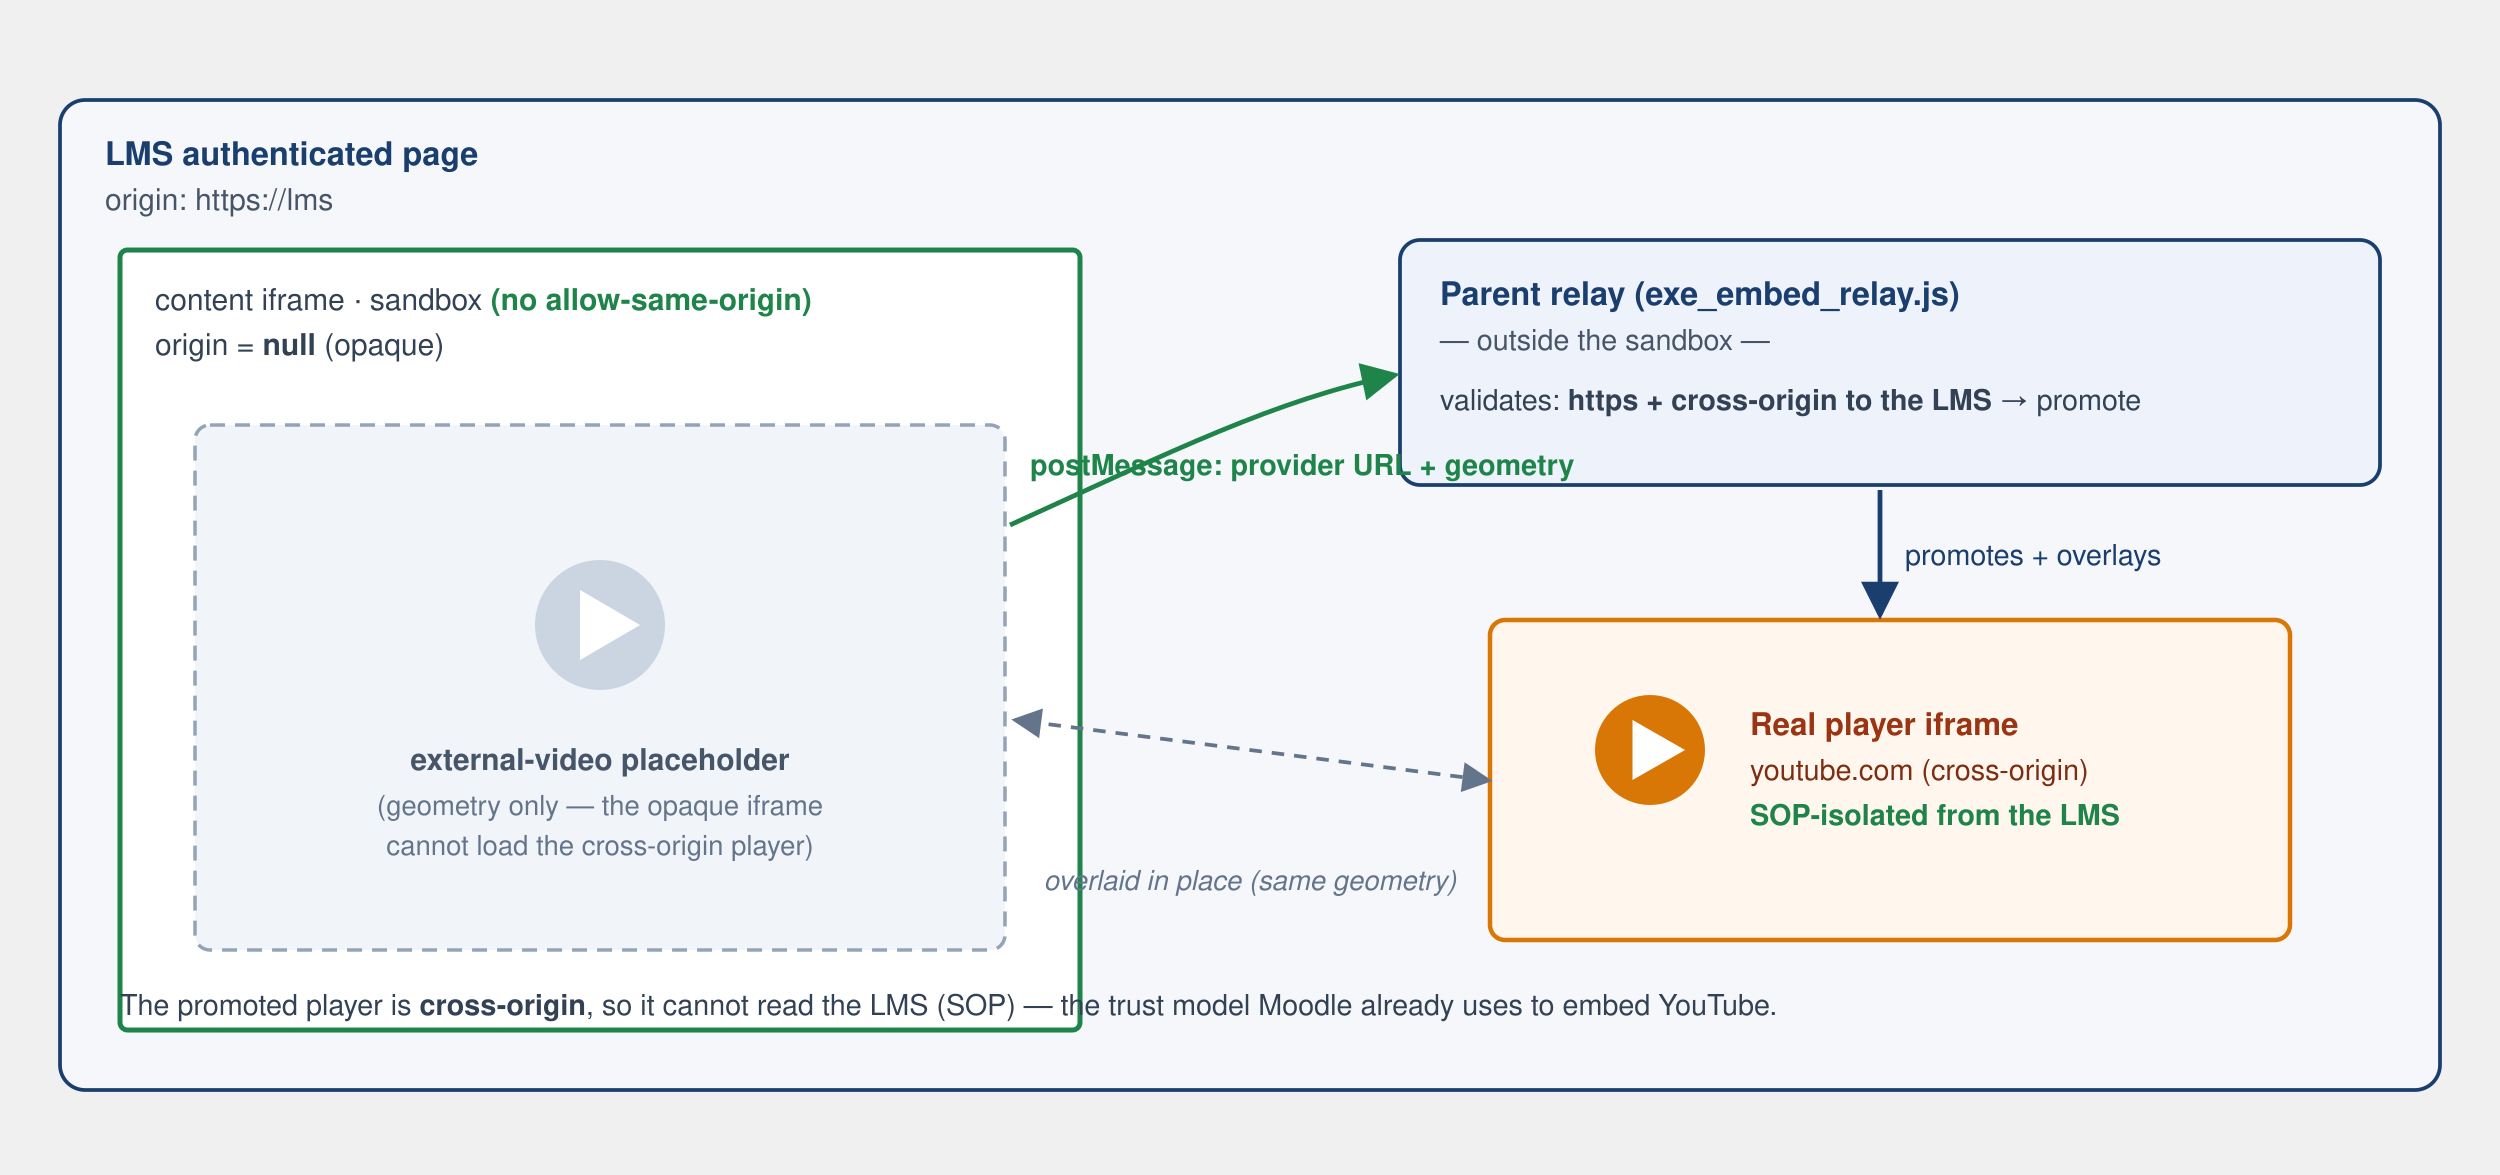
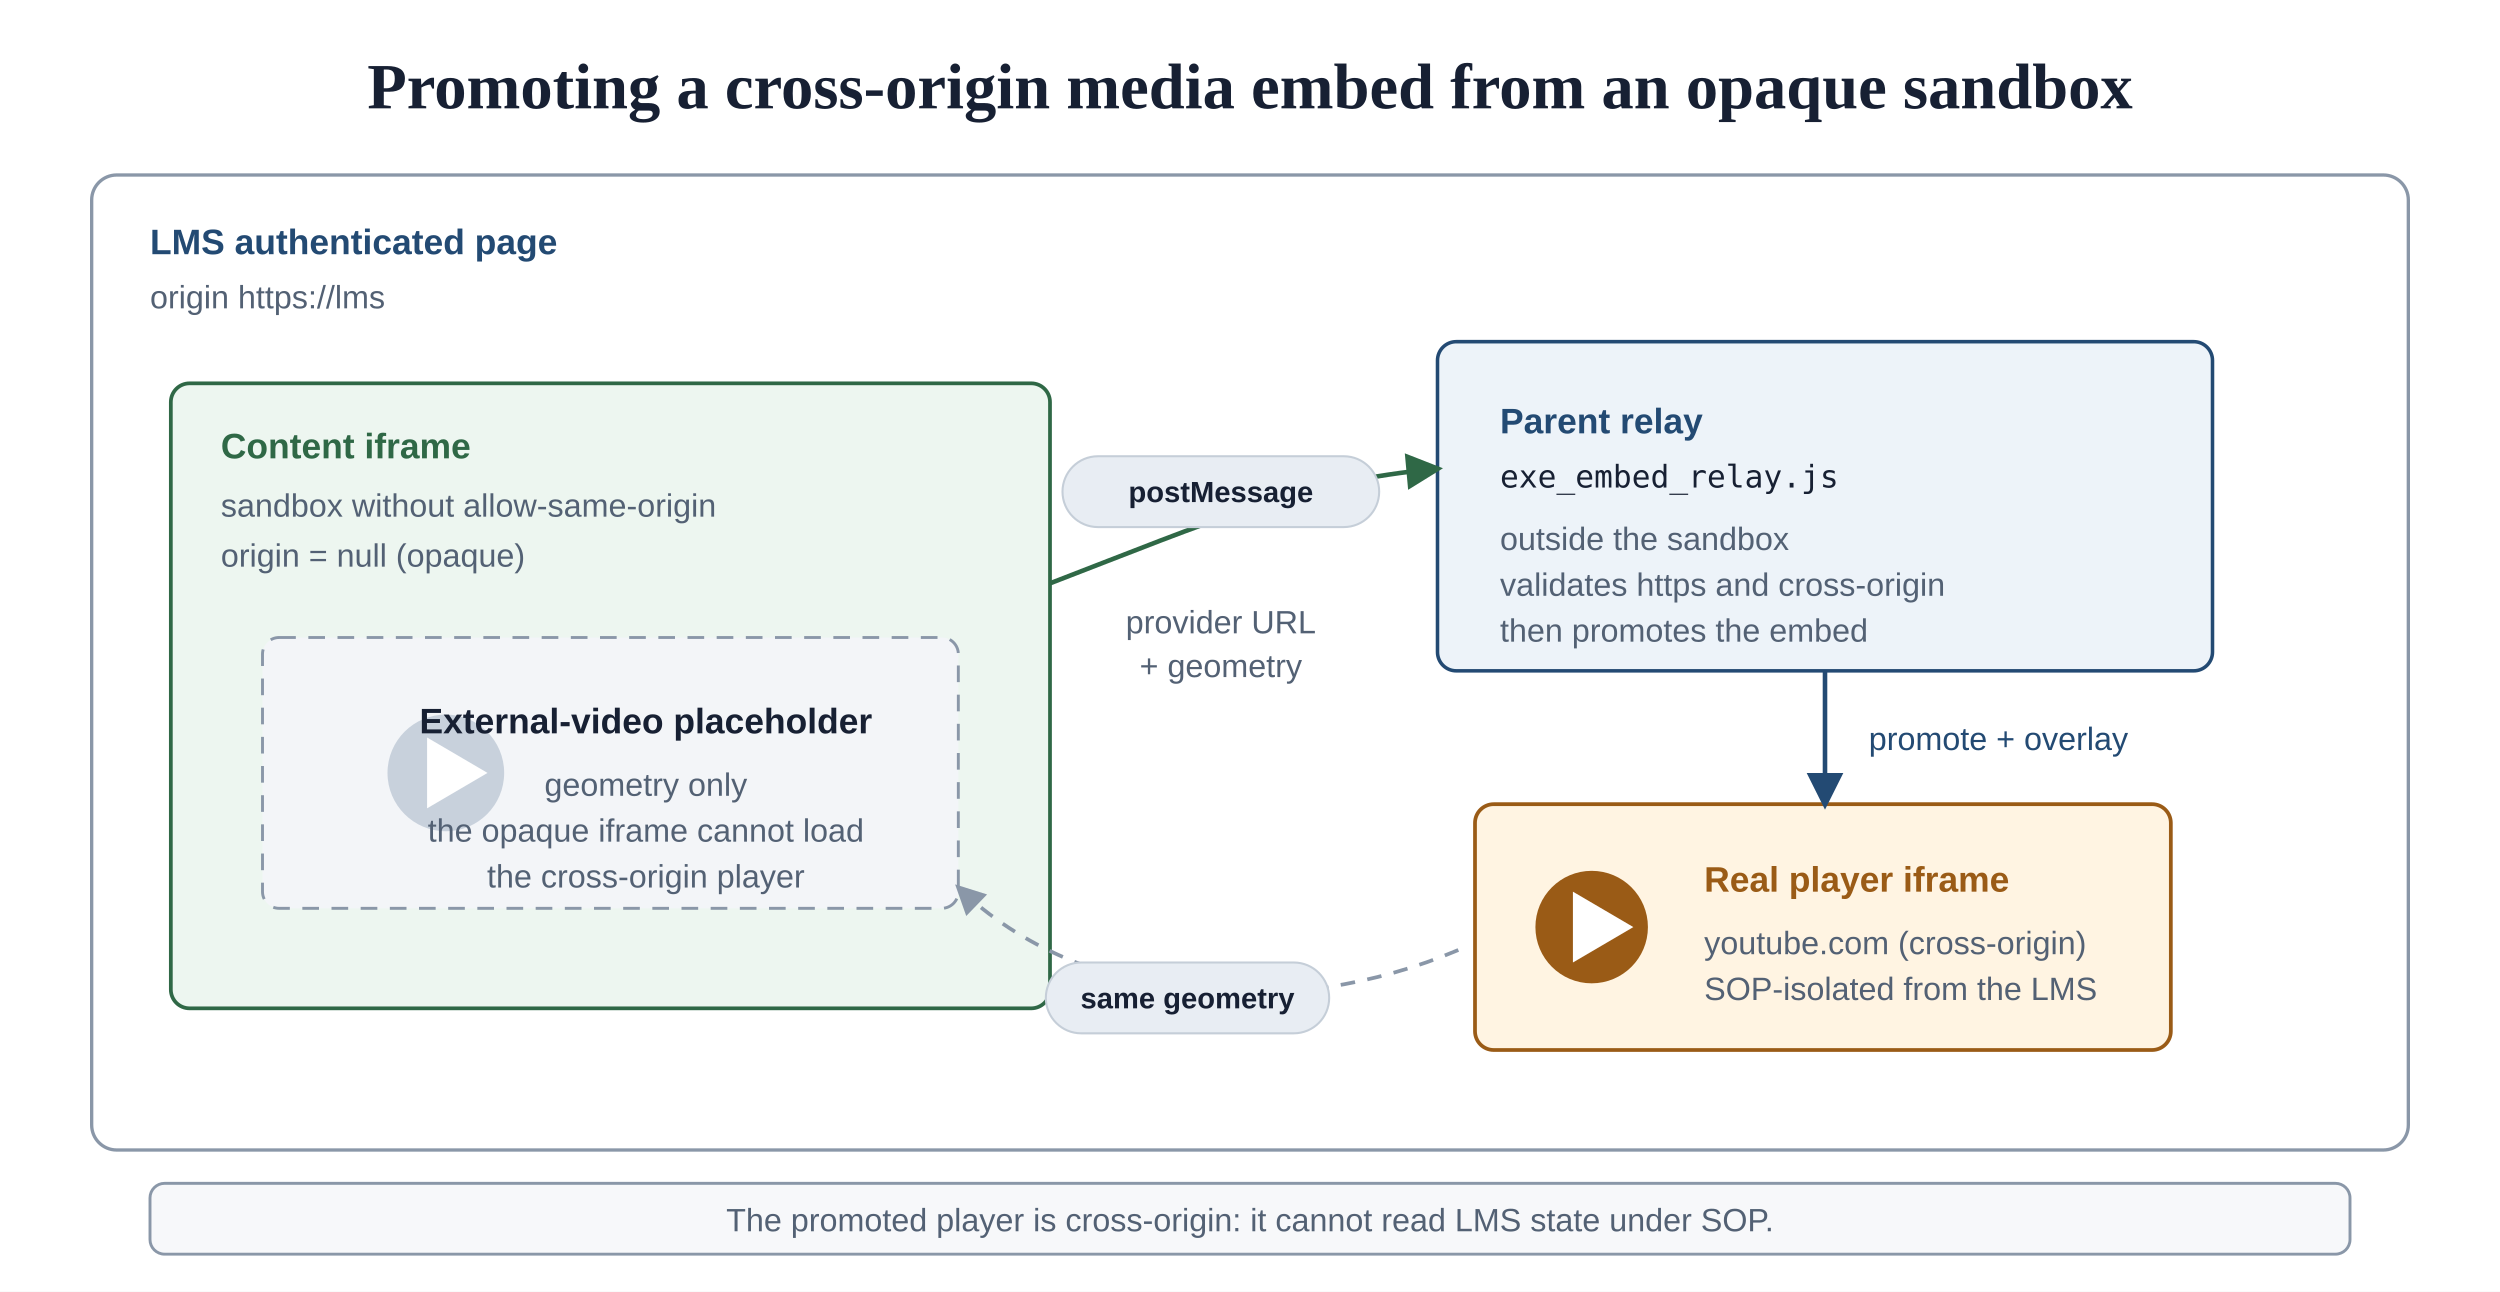
- <svg xmlns="http://www.w3.org/2000/svg" viewBox="0 0 1000 470" font-family="Helvetica, Arial, sans-serif">
+ <svg xmlns="http://www.w3.org/2000/svg" viewBox="0 0 1200 620" role="img" aria-labelledby="title desc">
  <defs>
-     <marker id="gA" markerWidth="9" markerHeight="9" refX="7" refY="4" orient="auto">
-       <path d="M0,0 L8,4 L0,8 z" fill="#1e8449" />
+     <style>
+       .bg{fill:#fff}
+       .frame{fill:#ffffff;stroke:#8a97a8;stroke-width:1.6}
+       .panel{fill:#f7f8fa;stroke:#8a97a8;stroke-width:1.4}
+       .lms{fill:#edf3f9;stroke:#234a73;stroke-width:1.7}
+       .risk{fill:#fbefee;stroke:#9d2f2c;stroke-width:1.8}
+       .safe{fill:#edf6f0;stroke:#2f6846;stroke-width:1.8}
+       .media{fill:#fff4e2;stroke:#9a5b16;stroke-width:1.8}
+       .ghost{fill:#f3f5f8;stroke:#8a97a8;stroke-width:1.4;stroke-dasharray:8 6}
+       .title{font-family:Georgia,'Times New Roman',serif;font-size:31px;font-weight:700;fill:#172033}
+       .subtitle{font-family:Arial,Helvetica,sans-serif;font-size:18px;fill:#536174}
+       .h{font-family:Arial,Helvetica,sans-serif;font-size:22px;font-weight:700;fill:#172033}
+       .hSmall{font-family:Arial,Helvetica,sans-serif;font-size:17px;font-weight:700;fill:#172033}
+       .text{font-family:Arial,Helvetica,sans-serif;font-size:18px;fill:#172033}
+       .small{font-family:Arial,Helvetica,sans-serif;font-size:15.5px;fill:#536174}
+       .mono{font-family:Menlo,Consolas,monospace;font-size:15px;fill:#172033}
+       .riskText{fill:#9d2f2c}
+       .safeText{fill:#2f6846}
+       .blueText{fill:#234a73}
+       .amberText{fill:#9a5b16}
+       .line{stroke:#8a97a8;stroke-width:2;fill:none}
+       .arrowBlue{stroke:#234a73;stroke-width:2.2;fill:none}
+       .arrowGreen{stroke:#2f6846;stroke-width:2.2;fill:none}
+       .arrowGray{stroke:#8a97a8;stroke-width:1.8;fill:none;stroke-dasharray:7 6}
+       .icon{fill:none;stroke:#172033;stroke-width:2.2;stroke-linecap:round;stroke-linejoin:round}
+       .iconSafe{fill:none;stroke:#2f6846;stroke-width:2.6;stroke-linecap:round;stroke-linejoin:round}
+       .iconRisk{fill:none;stroke:#9d2f2c;stroke-width:2.6;stroke-linecap:round;stroke-linejoin:round}
+       .pill{fill:#e8edf3;stroke:#c5ced8;stroke-width:1}
+       .pillText{font-family:Arial,Helvetica,sans-serif;font-size:14px;font-weight:700;fill:#172033}
+     </style>
+     <marker id="arrowBlue" viewBox="0 0 10 10" refX="8.5" refY="5" markerWidth="8" markerHeight="8" orient="auto">
+       <path d="M0 0L10 5L0 10z" fill="#234a73" />
    </marker>
-     <marker id="bA" markerWidth="9" markerHeight="9" refX="7" refY="4" orient="auto">
-       <path d="M0,0 L8,4 L0,8 z" fill="#1A3E6E" />
+     <marker id="arrowGreen" viewBox="0 0 10 10" refX="8.5" refY="5" markerWidth="8" markerHeight="8" orient="auto">
+       <path d="M0 0L10 5L0 10z" fill="#2f6846" />
    </marker>
-     <marker id="dA" markerWidth="9" markerHeight="9" refX="7" refY="4" orient="auto">
-       <path d="M0,0 L8,4 L0,8 z" fill="#64748b" />
-     </marker>
-     <marker id="dB" markerWidth="9" markerHeight="9" refX="2" refY="4" orient="auto">
-       <path d="M8,0 L0,4 L8,8 z" fill="#64748b" />
+     <marker id="arrowGray" viewBox="0 0 10 10" refX="8.5" refY="5" markerWidth="8" markerHeight="8" orient="auto">
+       <path d="M0 0L10 5L0 10z" fill="#8a97a8" />
    </marker>
  </defs>
-   <rect x="24" y="40" width="952" height="396" rx="10" fill="#f5f7fa" stroke="#1A3E6E" stroke-width="1.5" />
-   <text x="42" y="66" font-size="13" font-weight="bold" fill="#1A3E6E">LMS authenticated page</text>
-   <text x="42" y="84" font-size="12" fill="#475569">origin: https://lms</text>
-   <rect x="48" y="100" width="384" height="312" rx="3" fill="#ffffff" stroke="#1e8449" stroke-width="2" />
-   <text x="62" y="124" font-size="12" fill="#334155">content iframe · sandbox <tspan font-weight="bold" fill="#1e8449">(no allow-same-origin)</tspan>
-   </text>
-   <text x="62" y="142" font-size="12" fill="#334155">origin = <tspan font-weight="bold">null</tspan> (opaque)</text>
-   <rect x="78" y="170" width="324" height="210" rx="6" fill="#f1f5f9" stroke="#94a3b8" stroke-width="1.4" stroke-dasharray="6 4" />
-   <circle cx="240" cy="250" r="26" fill="#cbd5e1" />
-   <path d="M232,236 L232,264 L256,250 Z" fill="#ffffff" />
-   <text x="240" y="308" text-anchor="middle" font-size="12" font-weight="bold" fill="#475569">external-video placeholder</text>
-   <text x="240" y="326" text-anchor="middle" font-size="11" fill="#64748b">(geometry only — the opaque iframe</text>
-   <text x="240" y="342" text-anchor="middle" font-size="11" fill="#64748b">cannot load the cross-origin player)</text>
-   <rect x="560" y="96" width="392" height="98" rx="8" fill="#eef2fb" stroke="#1A3E6E" stroke-width="1.5" />
-   <text x="576" y="122" font-size="13" font-weight="bold" fill="#1A3E6E">Parent relay (exe_embed_relay.js)</text>
-   <text x="576" y="140" font-size="11.5" fill="#475569">— outside the sandbox —</text>
-   <text x="576" y="164" font-size="11.5" fill="#334155">validates: <tspan font-weight="bold">https + cross-origin to the LMS</tspan> → promote</text>
-   <rect x="596" y="248" width="320" height="128" rx="6" fill="#fff7ed" stroke="#d97706" stroke-width="1.8" />
-   <circle cx="660" cy="300" r="22" fill="#d97706" />
-   <path d="M653,288 L653,312 L674,300 Z" fill="#ffffff" />
-   <text x="700" y="294" font-size="12.5" font-weight="bold" fill="#9a3412">Real player iframe</text>
-   <text x="700" y="312" font-size="11.5" fill="#7c2d12">youtube.com (cross-origin)</text>
-   <text x="700" y="330" font-size="11.5" font-weight="bold" fill="#1e8449">SOP-isolated from the LMS</text>
-   <path d="M404,210 C470,180 510,160 558,150" fill="none" stroke="#1e8449" stroke-width="1.9" marker-end="url(#gA)" />
-   <text x="412" y="190" font-size="11.5" fill="#1e8449" font-weight="bold">postMessage: provider URL + geometry</text>
-   <path d="M752,196 L752,246" fill="none" stroke="#1A3E6E" stroke-width="1.9" marker-end="url(#bA)" />
-   <text x="762" y="226" font-size="11.5" fill="#1A3E6E">promotes + overlays</text>
-   <path d="M594,312 L406,288" fill="none" stroke="#64748b" stroke-width="1.5" stroke-dasharray="5 4" marker-end="url(#dA)" marker-start="url(#dB)" />
-   <text x="500" y="356" text-anchor="middle" font-size="11" fill="#64748b" font-style="italic">overlaid in place (same geometry)</text>
-   <text x="48" y="406" font-size="11.5" fill="#334155">The promoted player is <tspan font-weight="bold">cross-origin</tspan>, so it cannot read the LMS (SOP) — the trust model Moodle already uses to embed YouTube.</text>
+   <rect class="bg" x="0" y="0" width="1200" height="620" />
+   <text class="title" x="600" y="52" text-anchor="middle">Promoting a cross-origin media embed from an opaque sandbox</text>
+   <rect class="frame" x="44" y="84" width="1112" height="468" rx="12" />
+   <text class="hSmall blueText" x="72" y="122">LMS authenticated page</text>
+   <text class="small" x="72" y="148">origin https://lms</text>
+   <rect class="safe" x="82" y="184" width="422" height="300" rx="9" />
+   <text class="hSmall safeText" x="106" y="220">Content iframe</text>
+   <text class="small" x="106" y="248">sandbox without allow-same-origin</text>
+   <text class="small" x="106" y="272">origin = null (opaque)</text>
+   <rect class="ghost" x="126" y="306" width="334" height="130" rx="8" />
+   <circle cx="214" cy="371" r="28" fill="#c8d1dc" />
+   <path d="M205 354L205 388L234 371Z" fill="#fff" />
+   <text class="hSmall" x="310" y="352" text-anchor="middle">External-video placeholder</text>
+   <text class="small" x="310" y="382" text-anchor="middle">geometry only</text>
+   <text class="small" x="310" y="404" text-anchor="middle">the opaque iframe cannot load</text>
+   <text class="small" x="310" y="426" text-anchor="middle">the cross-origin player</text>
+   <rect class="lms" x="690" y="164" width="372" height="158" rx="9" />
+   <text class="hSmall blueText" x="720" y="208">Parent relay</text>
+   <text class="mono" x="720" y="234">exe_embed_relay.js</text>
+   <text class="small" x="720" y="264" text-anchor="start">outside the sandbox</text>
+   <text class="small" x="720" y="286" text-anchor="start">validates https and cross-origin</text>
+   <text class="small" x="720" y="308" text-anchor="start">then promotes the embed</text>
+   <rect class="media" x="708" y="386" width="334" height="118" rx="9" />
+   <circle cx="764" cy="445" r="27" fill="#9a5b16" />
+   <path d="M755 428L755 462L784 445Z" fill="#fff" />
+   <text class="hSmall amberText" x="818" y="428">Real player iframe</text>
+   <text class="small" x="818" y="458" text-anchor="start">youtube.com (cross-origin)</text>
+   <text class="small" x="818" y="480" text-anchor="start">SOP-isolated from the LMS</text>
+   <path class="arrowGreen" d="M504 280C582 250 624 231 690 225" marker-end="url(#arrowGreen)" />
+   <rect class="pill" x="510" y="219" width="152" height="34" rx="17" />
+   <text class="pillText" x="586" y="241" text-anchor="middle">postMessage</text>
+   <text class="small" x="586" y="304" text-anchor="middle">provider URL</text>
+   <text class="small" x="586" y="325" text-anchor="middle">+ geometry</text>
+   <path class="arrowBlue" d="M876 322V386" marker-end="url(#arrowBlue)" />
+   <text class="small blueText" x="897" y="360">promote + overlay</text>
+   <path class="arrowGray" d="M700 456C620 490 520 484 460 426" marker-end="url(#arrowGray)" />
+   <rect class="pill" x="502" y="462" width="136" height="34" rx="17" />
+   <text class="pillText" x="570" y="484" text-anchor="middle">same geometry</text>
+   <rect class="panel" x="72" y="568" width="1056" height="34" rx="7" />
+   <text class="small" x="600" y="591" text-anchor="middle">The promoted player is cross-origin: it cannot read LMS state under SOP.</text>
</svg>
